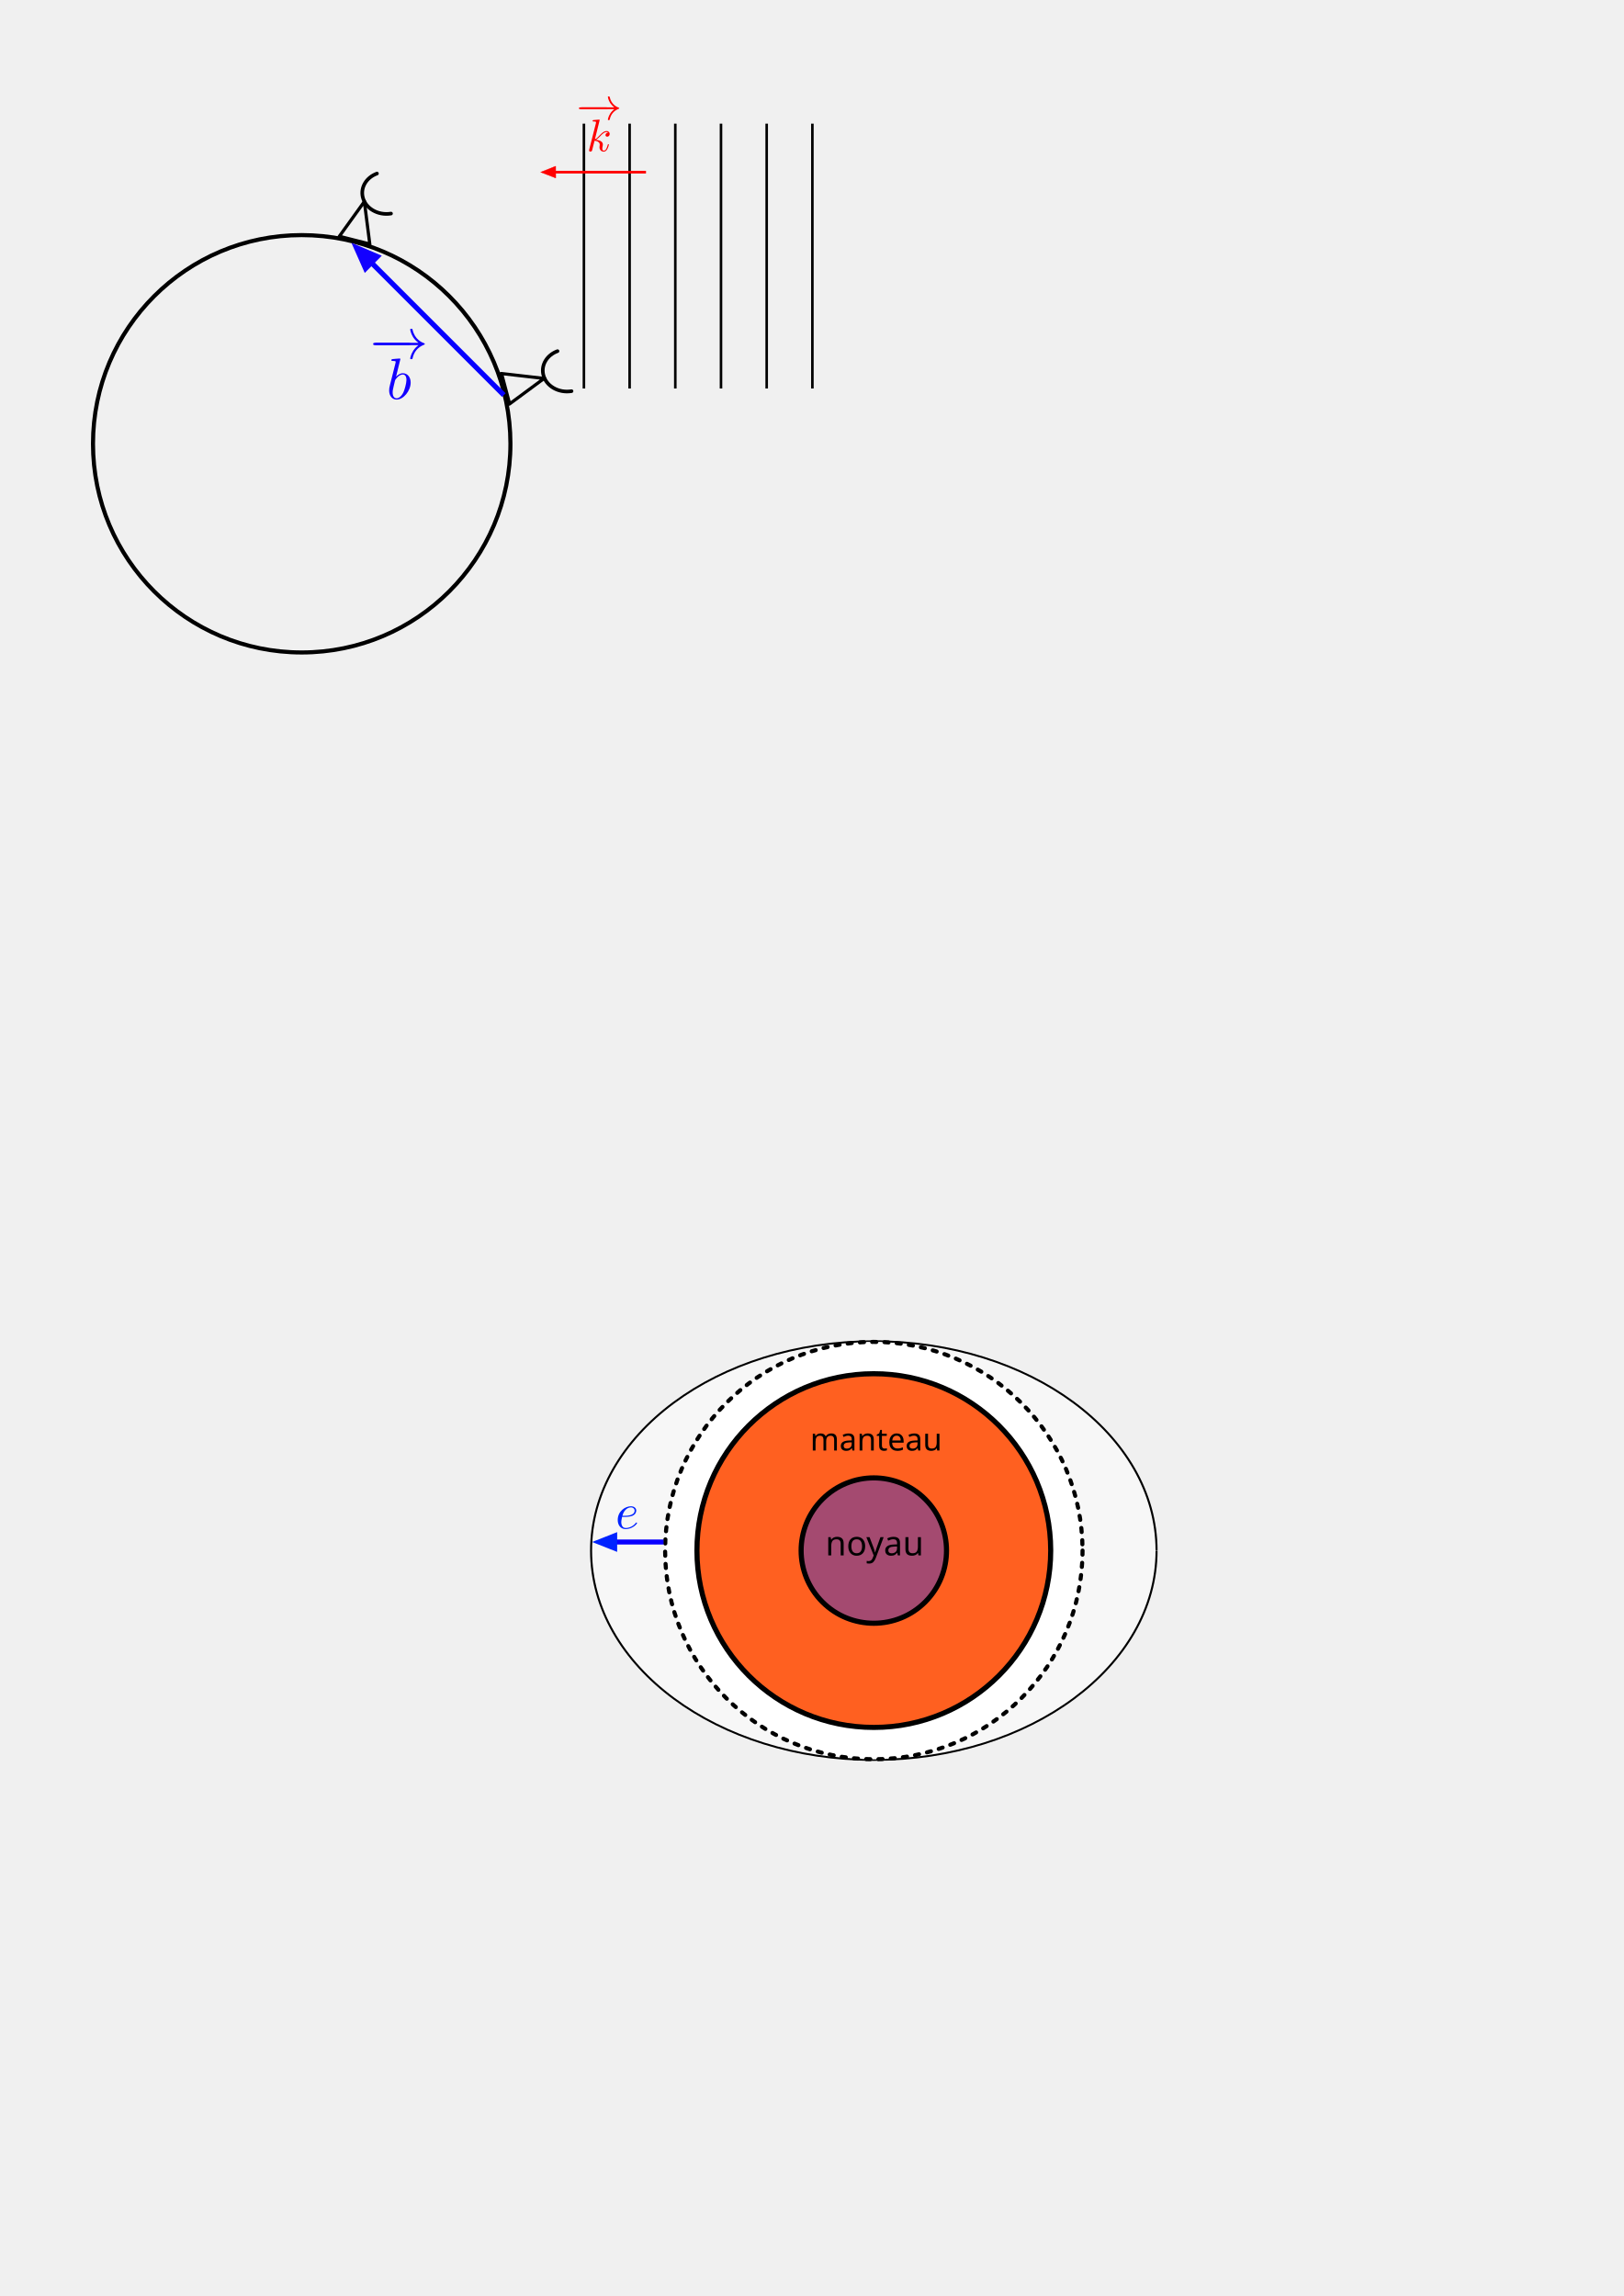
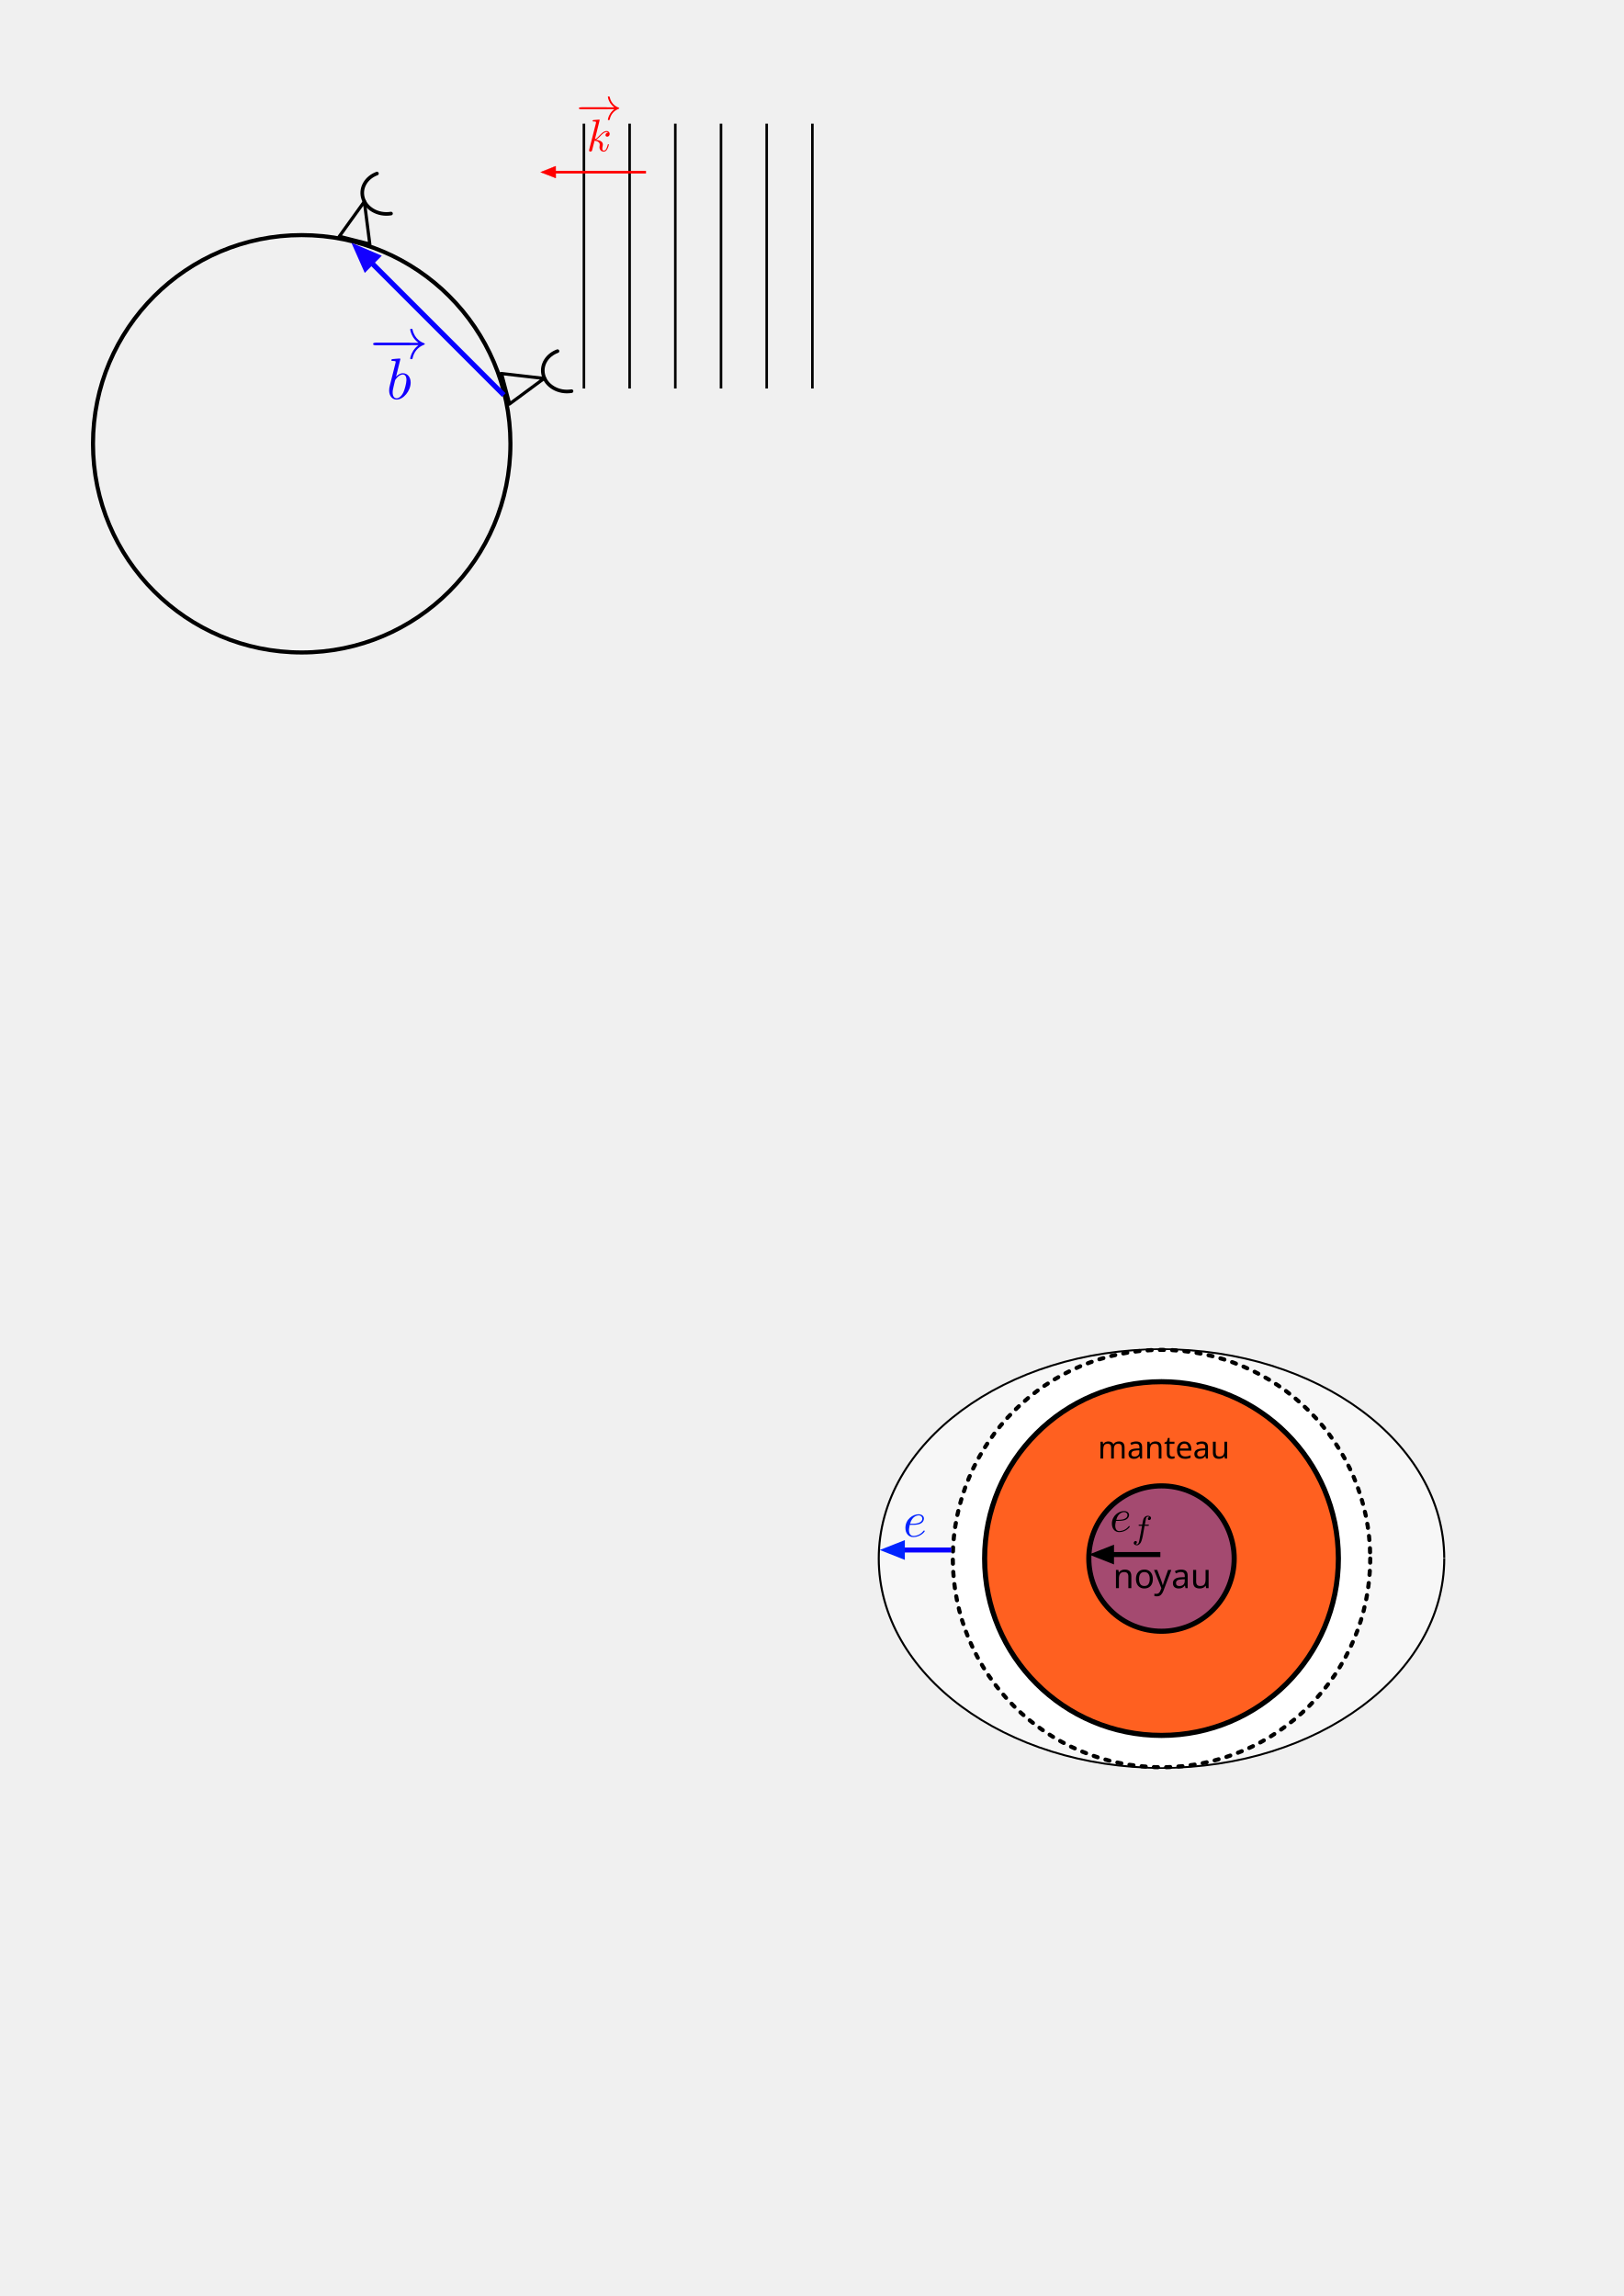
<svg xmlns="http://www.w3.org/2000/svg" width="210mm" height="297mm" id="svg2" version="1.1">
  <defs id="defs4" />
  <g id="layer1">
-     <g transform="translate(-115.1574,-226.2742)" id="g4069">
-       <path style="fill:none;stroke:#000000;stroke-width:2;stroke-linecap:round;stroke-linejoin:round;stroke-miterlimit:4;stroke-opacity:1;stroke-dasharray:none;stroke-dashoffset:0" id="path2985" d="m 364.665,443.24 c 0,56.347 -45.678,102.025 -102.025,102.025 -56.347,0 -102.025,-45.678 -102.025,-102.025 0,-56.347 45.678,-102.025 102.025,-102.025 56.282,0 101.933,45.576 102.025,101.858" />
-       <path style="fill:none;stroke:#000000;stroke-width:8.755;stroke-linecap:round;stroke-linejoin:round;stroke-miterlimit:4;stroke-opacity:1;stroke-dasharray:none;stroke-dashoffset:0" id="path3755" d="M 165.424,384.424 71.904,384.324 118.751,303.384 z" transform="matrix(0.1613701,0.04081763,-0.05978513,0.236357,292.2424,248.2666)" />
-       <path style="fill:none;stroke:#000000;stroke-width:8.576;stroke-linecap:round;stroke-linejoin:round;stroke-miterlimit:4;stroke-opacity:1;stroke-dasharray:none;stroke-dashoffset:0" id="path3759" d="m 174.073,321.462 c -31.185,5.215 -61.327,-12.541 -67.324,-39.658 -5.115,-23.129 9.026,-46.226 33.949,-55.449" transform="matrix(0.2056718,0,0,0.2056718,270.4908,264.565)" />
-       <path style="fill:none;stroke:#000000;stroke-width:8.755;stroke-linecap:round;stroke-linejoin:round;stroke-miterlimit:4;stroke-opacity:1;stroke-dasharray:none;stroke-dashoffset:0" id="path3755-4" d="M 165.424,384.424 71.904,384.324 118.751,303.384 z" transform="matrix(0.04308104,0.1607806,-0.2354936,0.06310033,447.4457,373.0545)" />
-       <path style="fill:none;stroke:#000000;stroke-width:8.576;stroke-linecap:round;stroke-linejoin:round;stroke-miterlimit:4;stroke-opacity:1;stroke-dasharray:none;stroke-dashoffset:0" id="path3759-1" d="m 174.073,321.462 c -31.185,5.215 -61.327,-12.541 -67.324,-39.658 -5.115,-23.129 9.026,-46.226 33.949,-55.449" transform="matrix(0.2056718,0,0,0.2056718,358.7425,351.3917)" />
-       <g id="g3841" transform="translate(-42.14286,-46.42857)" style="stroke-width:1.25;stroke-miterlimit:4;stroke-dasharray:none">
-         <path id="path3793" d="m 442.732,333.158 0,129.481" style="fill:none;stroke:#000000;stroke-width:1.25;stroke-linecap:butt;stroke-linejoin:miter;stroke-miterlimit:4;stroke-opacity:1;stroke-dasharray:none" />
-         <path id="path3793-8" d="m 465.068,333.158 0,129.481" style="fill:none;stroke:#000000;stroke-width:1.25;stroke-linecap:butt;stroke-linejoin:miter;stroke-miterlimit:4;stroke-opacity:1;stroke-dasharray:none" />
-         <path id="path3793-3" d="m 487.404,333.158 0,129.481" style="fill:none;stroke:#000000;stroke-width:1.25;stroke-linecap:butt;stroke-linejoin:miter;stroke-miterlimit:4;stroke-opacity:1;stroke-dasharray:none" />
-         <path id="path3793-5" d="m 509.739,333.158 0,129.481" style="fill:none;stroke:#000000;stroke-width:1.25;stroke-linecap:butt;stroke-linejoin:miter;stroke-miterlimit:4;stroke-opacity:1;stroke-dasharray:none" />
-         <path id="path3793-1" d="m 532.075,333.158 0,129.481" style="fill:none;stroke:#000000;stroke-width:1.25;stroke-linecap:butt;stroke-linejoin:miter;stroke-miterlimit:4;stroke-opacity:1;stroke-dasharray:none" />
-         <path id="path3793-4" d="m 554.41,333.158 0,129.481" style="fill:none;stroke:#000000;stroke-width:1.25;stroke-linecap:butt;stroke-linejoin:miter;stroke-miterlimit:4;stroke-opacity:1;stroke-dasharray:none" />
+     <g id="g4069" transform="translate(-115.1574,-226.2742)">
+       <path d="m 364.665,443.24 c 0,56.347 -45.678,102.025 -102.025,102.025 -56.347,0 -102.025,-45.678 -102.025,-102.025 0,-56.347 45.678,-102.025 102.025,-102.025 56.282,0 101.933,45.576 102.025,101.858" id="path2985" style="fill:none;stroke:#000000;stroke-width:2;stroke-linecap:round;stroke-linejoin:round;stroke-miterlimit:4;stroke-opacity:1;stroke-dasharray:none;stroke-dashoffset:0" />
+       <path transform="matrix(0.1613701,0.04081763,-0.05978513,0.236357,292.2424,248.2666)" d="M 165.424,384.424 71.904,384.324 118.751,303.384 z" id="path3755" style="fill:none;stroke:#000000;stroke-width:8.755;stroke-linecap:round;stroke-linejoin:round;stroke-miterlimit:4;stroke-opacity:1;stroke-dasharray:none;stroke-dashoffset:0" />
+       <path transform="matrix(0.2056718,0,0,0.2056718,270.4908,264.565)" d="m 174.073,321.462 c -31.185,5.215 -61.327,-12.541 -67.324,-39.658 -5.115,-23.129 9.026,-46.226 33.949,-55.449" id="path3759" style="fill:none;stroke:#000000;stroke-width:8.576;stroke-linecap:round;stroke-linejoin:round;stroke-miterlimit:4;stroke-opacity:1;stroke-dasharray:none;stroke-dashoffset:0" />
+       <path transform="matrix(0.04308104,0.1607806,-0.2354936,0.06310033,447.4457,373.0545)" d="M 165.424,384.424 71.904,384.324 118.751,303.384 z" id="path3755-4" style="fill:none;stroke:#000000;stroke-width:8.755;stroke-linecap:round;stroke-linejoin:round;stroke-miterlimit:4;stroke-opacity:1;stroke-dasharray:none;stroke-dashoffset:0" />
+       <path transform="matrix(0.2056718,0,0,0.2056718,358.7425,351.3917)" d="m 174.073,321.462 c -31.185,5.215 -61.327,-12.541 -67.324,-39.658 -5.115,-23.129 9.026,-46.226 33.949,-55.449" id="path3759-1" style="fill:none;stroke:#000000;stroke-width:8.576;stroke-linecap:round;stroke-linejoin:round;stroke-miterlimit:4;stroke-opacity:1;stroke-dasharray:none;stroke-dashoffset:0" />
+       <g style="stroke-width:1.25;stroke-miterlimit:4;stroke-dasharray:none" transform="translate(-42.14286,-46.42857)" id="g3841">
+         <path style="fill:none;stroke:#000000;stroke-width:1.25;stroke-linecap:butt;stroke-linejoin:miter;stroke-miterlimit:4;stroke-opacity:1;stroke-dasharray:none" d="m 442.732,333.158 0,129.481" id="path3793" />
+         <path style="fill:none;stroke:#000000;stroke-width:1.25;stroke-linecap:butt;stroke-linejoin:miter;stroke-miterlimit:4;stroke-opacity:1;stroke-dasharray:none" d="m 465.068,333.158 0,129.481" id="path3793-8" />
+         <path style="fill:none;stroke:#000000;stroke-width:1.25;stroke-linecap:butt;stroke-linejoin:miter;stroke-miterlimit:4;stroke-opacity:1;stroke-dasharray:none" d="m 487.404,333.158 0,129.481" id="path3793-3" />
+         <path style="fill:none;stroke:#000000;stroke-width:1.25;stroke-linecap:butt;stroke-linejoin:miter;stroke-miterlimit:4;stroke-opacity:1;stroke-dasharray:none" d="m 509.739,333.158 0,129.481" id="path3793-5" />
+         <path style="fill:none;stroke:#000000;stroke-width:1.25;stroke-linecap:butt;stroke-linejoin:miter;stroke-miterlimit:4;stroke-opacity:1;stroke-dasharray:none" d="m 532.075,333.158 0,129.481" id="path3793-1" />
+         <path style="fill:none;stroke:#000000;stroke-width:1.25;stroke-linecap:butt;stroke-linejoin:miter;stroke-miterlimit:4;stroke-opacity:1;stroke-dasharray:none" d="m 554.41,333.158 0,129.481" id="path3793-4" />
      </g>
-       <g transform="translate(-32.85714,0.7142857)" style="fill:#ff0000;fill-opacity:1;stroke:#ff0000;stroke-opacity:1" id="g3942">
-         <g style="fill:#ff0000;fill-opacity:1;stroke:#ff0000;stroke-opacity:1" id="g3866" transform="matrix(0.4195051,0,0,0.4195051,-34.08762,122.8374)">
-           <g word-spacing="normal" letter-spacing="normal" font-size-adjust="none" font-stretch="normal" font-weight="normal" font-variant="normal" font-style="normal" stroke-miterlimit="10.433" xml:space="preserve" transform="matrix(1.062992,0,0,-1.062992,-186.0236,789.2717)" id="content" style="font-style:normal;font-variant:normal;font-weight:normal;font-stretch:normal;letter-spacing:normal;word-spacing:normal;text-anchor:start;fill:#ff0000;fill-opacity:1;stroke:#ff0000;stroke-linecap:butt;stroke-linejoin:miter;stroke-miterlimit:10.433;stroke-opacity:1;stroke-dasharray:none;stroke-dashoffset:0">
-             <path id="path3869" d="m 1248.1,392.45 0.1,0 0.2,0 0.1,0.01 0.1,0 0.1,0.01 0.1,0.01 0,0 0.1,0.01 0.1,0.02 0.1,0.01 0,0.02 0.1,0.02 0.1,0.02 0,0.02 0.1,0.03 0,0.03 0.1,0.04 0,0.04 0.1,0.04 0,0.04 0.1,0.05 0,0.03 0,0.03 0,0.03 0,0.03 0,0.03 0.1,0.03 0,0.04 0,0.03 0,0.04 0,0.04 0,0.04 0,0.04 0,0.04 0,0.04 0,0.05 0,0.04 c 0,1 -0.9,1 -1.7,1 h -27 c -0.8,0 -1.7,0 -1.7,-1 0,-1 0.9,-1 1.7,-1 z" style="fill:#ff0000;fill-opacity:1;stroke:#ff0000;stroke-width:0;stroke-opacity:1" />
-             <path id="path3871" d="m 1256.8,392.45 -0.3,-0.19 -0.2,-0.2 -0.2,-0.19 -0.3,-0.2 -0.2,-0.19 -0.2,-0.19 -0.2,-0.19 -0.2,-0.19 -0.2,-0.18 -0.2,-0.18 -0.2,-0.18 -0.1,-0.18 -0.2,-0.17 -0.1,-0.17 -0.2,-0.17 -0.1,-0.16 -0.2,-0.15 -0.1,-0.16 -0.1,-0.15 -0.1,-0.14 -0.1,-0.14 -0.1,-0.13 -0.1,-0.13 -0.1,-0.12 -0.1,-0.11 -0.1,-0.11 0,-0.1 -0.1,-0.1 -0.1,-0.09 0,-0.08 -0.1,-0.07 0,-0.07 c -2.2,-3.44 -2.6,-6.58 -2.6,-6.62 0,-0.6 0.6,-0.6 1,-0.6 0.8,0 0.9,0.1 1.1,1 1.1,4.88 4,9.07 9.7,11.36 0.6,0.19 0.7,0.3 0.7,0.64 0,0.35 -0.3,0.5 -0.4,0.55 -2.2,0.84 -8.2,3.34 -10.1,11.72 -0.1,0.59 -0.2,0.73 -1,0.73 -0.4,0 -1,0 -1,-0.59 0,-0.09 0.4,-3.24 2.5,-6.58 1,-1.48 2.4,-3.23 4.6,-4.83 h -37 c -0.9,0 -1.8,0 -1.8,-1 0,-1 0.9,-1 1.8,-1 z" style="fill:#ff0000;fill-opacity:1;stroke:#ff0000;stroke-width:0;stroke-opacity:1" />
-             <path id="path3873" d="m 1240.7,380.47 0,0.01 0,0 0,0.01 0,0.01 0,0.01 0,0.01 0,0.02 0,0.02 0,0.02 0,0.02 0,0.02 0,0.02 0,0.03 0,0.02 -0.1,0.02 0,0.03 0,0.02 0,0.03 0,0.02 0,0.03 -0.1,0.02 0,0.01 0,0.01 0,0.01 0,0.01 0,0.01 0,0.01 -0.1,0.01 0,0.01 0,0.01 0,0.01 0,0.01 0,0 -0.1,0.01 0,0.01 0,0 0,0.01 -0.1,0 0,0.01 0,0 0,0 -0.1,0.01 0,0 0,0 0,0 c -1.2,0 -4.8,-0.41 -6.1,-0.5 -0.4,-0.05 -1,-0.09 -1,-1 0,-0.59 0.5,-0.59 1.2,-0.59 2.4,0 2.5,-0.35 2.5,-0.85 l -0.1,-1 -7.3,-28.7 c -0.2,-0.69 -0.2,-0.8 -0.2,-1.09 0,-1.15 1,-1.4 1.5,-1.4 0.6,0 1.4,0.46 1.7,1.05 0.2,0.45 2.5,9.66 2.8,10.91 1.7,-0.14 5.7,-0.94 5.7,-4.24 0,-0.34 0,-0.54 -0.1,-1.04 -0.1,-0.6 -0.2,-1.19 -0.2,-1.74 0,-2.95 2,-4.94 4.6,-4.94 1.5,0 2.8,0.8 3.9,2.65 1.3,2.18 1.8,4.93 1.8,5.03 0,0.5 -0.4,0.5 -0.6,0.5 -0.5,0 -0.5,-0.21 -0.7,-0.91 -1,-3.62 -2.1,-6.17 -4.3,-6.17 -1,0 -1.6,0.55 -1.6,2.34 0,0.85 0.2,1.99 0.4,2.78 0.2,0.86 0.2,1.05 0.2,1.55 0,3.25 -3.2,4.69 -7.4,5.23 1.5,0.91 3.1,2.5 4.3,3.69 2.4,2.64 4.7,4.78 7.1,4.78 0.3,0 0.4,0 0.5,-0.04 0.6,-0.1 0.6,-0.1 1,-0.39 0.1,-0.07 0.1,-0.11 0.2,-0.21 -2.4,-0.15 -2.8,-2.09 -2.8,-2.68 0,-0.8 0.5,-1.75 1.9,-1.75 1.3,0 2.7,1.09 2.7,3.03 0,1.5 -1.1,3.14 -3.4,3.14 -1.4,0 -3.7,-0.39 -7.3,-4.38 -1.7,-1.89 -3.6,-3.89 -5.5,-4.64 z" style="fill:#ff0000;fill-opacity:1;stroke:#ff0000;stroke-width:0;stroke-opacity:1" />
+       <g id="g3942" style="fill:#ff0000;fill-opacity:1;stroke:#ff0000;stroke-opacity:1" transform="translate(-32.85714,0.7142857)">
+         <g transform="matrix(0.4195051,0,0,0.4195051,-34.08762,122.8374)" id="g3866" style="fill:#ff0000;fill-opacity:1;stroke:#ff0000;stroke-opacity:1">
+           <g style="font-style:normal;font-variant:normal;font-weight:normal;font-stretch:normal;letter-spacing:normal;word-spacing:normal;text-anchor:start;fill:#ff0000;fill-opacity:1;stroke:#ff0000;stroke-linecap:butt;stroke-linejoin:miter;stroke-miterlimit:10.433;stroke-opacity:1;stroke-dasharray:none;stroke-dashoffset:0" id="content" transform="matrix(1.062992,0,0,-1.062992,-186.0236,789.2717)" xml:space="preserve" stroke-miterlimit="10.433" font-style="normal" font-variant="normal" font-weight="normal" font-stretch="normal" font-size-adjust="none" letter-spacing="normal" word-spacing="normal">
+             <path style="fill:#ff0000;fill-opacity:1;stroke:#ff0000;stroke-width:0;stroke-opacity:1" d="m 1248.1,392.45 0.1,0 0.2,0 0.1,0.01 0.1,0 0.1,0.01 0.1,0.01 0,0 0.1,0.01 0.1,0.02 0.1,0.01 0,0.02 0.1,0.02 0.1,0.02 0,0.02 0.1,0.03 0,0.03 0.1,0.04 0,0.04 0.1,0.04 0,0.04 0.1,0.05 0,0.03 0,0.03 0,0.03 0,0.03 0,0.03 0.1,0.03 0,0.04 0,0.03 0,0.04 0,0.04 0,0.04 0,0.04 0,0.04 0,0.04 0,0.05 0,0.04 c 0,1 -0.9,1 -1.7,1 h -27 c -0.8,0 -1.7,0 -1.7,-1 0,-1 0.9,-1 1.7,-1 z" id="path3869" />
+             <path style="fill:#ff0000;fill-opacity:1;stroke:#ff0000;stroke-width:0;stroke-opacity:1" d="m 1256.8,392.45 -0.3,-0.19 -0.2,-0.2 -0.2,-0.19 -0.3,-0.2 -0.2,-0.19 -0.2,-0.19 -0.2,-0.19 -0.2,-0.19 -0.2,-0.18 -0.2,-0.18 -0.2,-0.18 -0.1,-0.18 -0.2,-0.17 -0.1,-0.17 -0.2,-0.17 -0.1,-0.16 -0.2,-0.15 -0.1,-0.16 -0.1,-0.15 -0.1,-0.14 -0.1,-0.14 -0.1,-0.13 -0.1,-0.13 -0.1,-0.12 -0.1,-0.11 -0.1,-0.11 0,-0.1 -0.1,-0.1 -0.1,-0.09 0,-0.08 -0.1,-0.07 0,-0.07 c -2.2,-3.44 -2.6,-6.58 -2.6,-6.62 0,-0.6 0.6,-0.6 1,-0.6 0.8,0 0.9,0.1 1.1,1 1.1,4.88 4,9.07 9.7,11.36 0.6,0.19 0.7,0.3 0.7,0.64 0,0.35 -0.3,0.5 -0.4,0.55 -2.2,0.84 -8.2,3.34 -10.1,11.72 -0.1,0.59 -0.2,0.73 -1,0.73 -0.4,0 -1,0 -1,-0.59 0,-0.09 0.4,-3.24 2.5,-6.58 1,-1.48 2.4,-3.23 4.6,-4.83 h -37 c -0.9,0 -1.8,0 -1.8,-1 0,-1 0.9,-1 1.8,-1 z" id="path3871" />
+             <path style="fill:#ff0000;fill-opacity:1;stroke:#ff0000;stroke-width:0;stroke-opacity:1" d="m 1240.7,380.47 0,0.01 0,0 0,0.01 0,0.01 0,0.01 0,0.01 0,0.02 0,0.02 0,0.02 0,0.02 0,0.02 0,0.02 0,0.03 0,0.02 -0.1,0.02 0,0.03 0,0.02 0,0.03 0,0.02 0,0.03 -0.1,0.02 0,0.01 0,0.01 0,0.01 0,0.01 0,0.01 0,0.01 -0.1,0.01 0,0.01 0,0.01 0,0.01 0,0.01 0,0 -0.1,0.01 0,0.01 0,0 0,0.01 -0.1,0 0,0.01 0,0 0,0 -0.1,0.01 0,0 0,0 0,0 c -1.2,0 -4.8,-0.41 -6.1,-0.5 -0.4,-0.05 -1,-0.09 -1,-1 0,-0.59 0.5,-0.59 1.2,-0.59 2.4,0 2.5,-0.35 2.5,-0.85 l -0.1,-1 -7.3,-28.7 c -0.2,-0.69 -0.2,-0.8 -0.2,-1.09 0,-1.15 1,-1.4 1.5,-1.4 0.6,0 1.4,0.46 1.7,1.05 0.2,0.45 2.5,9.66 2.8,10.91 1.7,-0.14 5.7,-0.94 5.7,-4.24 0,-0.34 0,-0.54 -0.1,-1.04 -0.1,-0.6 -0.2,-1.19 -0.2,-1.74 0,-2.95 2,-4.94 4.6,-4.94 1.5,0 2.8,0.8 3.9,2.65 1.3,2.18 1.8,4.93 1.8,5.03 0,0.5 -0.4,0.5 -0.6,0.5 -0.5,0 -0.5,-0.21 -0.7,-0.91 -1,-3.62 -2.1,-6.17 -4.3,-6.17 -1,0 -1.6,0.55 -1.6,2.34 0,0.85 0.2,1.99 0.4,2.78 0.2,0.86 0.2,1.05 0.2,1.55 0,3.25 -3.2,4.69 -7.4,5.23 1.5,0.91 3.1,2.5 4.3,3.69 2.4,2.64 4.7,4.78 7.1,4.78 0.3,0 0.4,0 0.5,-0.04 0.6,-0.1 0.6,-0.1 1,-0.39 0.1,-0.07 0.1,-0.11 0.2,-0.21 -2.4,-0.15 -2.8,-2.09 -2.8,-2.68 0,-0.8 0.5,-1.75 1.9,-1.75 1.3,0 2.7,1.09 2.7,3.03 0,1.5 -1.1,3.14 -3.4,3.14 -1.4,0 -3.7,-0.39 -7.3,-4.38 -1.7,-1.89 -3.6,-3.89 -5.5,-4.64 z" id="path3873" />
          </g>
        </g>
-         <g style="fill:#ff0000;fill-opacity:1;stroke:#ff0000;stroke-opacity:1" id="g3938" transform="matrix(0.3718117,0,0,0.3718117,316.2246,212.3837)">
-           <path id="path3793-33" d="m 267.407,261.809 129.481,0" style="fill:#ff0000;fill-opacity:1;stroke:#ff0000;stroke-width:3.5;stroke-linecap:butt;stroke-linejoin:miter;stroke-miterlimit:4;stroke-opacity:1;stroke-dasharray:none" />
-           <path style="fill:#ff0000;fill-opacity:1;stroke:#ff0000;stroke-width:2.552;stroke-linecap:round;stroke-linejoin:round;stroke-miterlimit:4;stroke-opacity:1;stroke-dasharray:none;stroke-dashoffset:0" id="path3755-0" d="M 165.424,384.424 71.904,384.324 118.751,303.384 z" transform="matrix(-0.0013452,-0.1664469,0.243793,-0.0019703,184.6192,282.2159)" />
+         <g transform="matrix(0.3718117,0,0,0.3718117,316.2246,212.3837)" id="g3938" style="fill:#ff0000;fill-opacity:1;stroke:#ff0000;stroke-opacity:1">
+           <path style="fill:#ff0000;fill-opacity:1;stroke:#ff0000;stroke-width:3.5;stroke-linecap:butt;stroke-linejoin:miter;stroke-miterlimit:4;stroke-opacity:1;stroke-dasharray:none" d="m 267.407,261.809 129.481,0" id="path3793-33" />
+           <path transform="matrix(-0.0013452,-0.1664469,0.243793,-0.0019703,184.6192,282.2159)" d="M 165.424,384.424 71.904,384.324 118.751,303.384 z" id="path3755-0" style="fill:#ff0000;fill-opacity:1;stroke:#ff0000;stroke-width:2.552;stroke-linecap:round;stroke-linejoin:round;stroke-miterlimit:4;stroke-opacity:1;stroke-dasharray:none;stroke-dashoffset:0" />
        </g>
      </g>
-       <path id="path3793-33-5" d="m 291.776,349.765 69.665,69.665" style="fill:#1300ff;fill-opacity:1;stroke:#0600ff;stroke-width:2.5;stroke-linecap:butt;stroke-linejoin:miter;stroke-miterlimit:4;stroke-opacity:1;stroke-dasharray:none" />
-       <path style="fill:#1300ff;fill-opacity:1;stroke:#0600ff;stroke-width:0;stroke-linecap:round;stroke-linejoin:round;stroke-miterlimit:4;stroke-opacity:1;stroke-dasharray:none;stroke-dashoffset:0" id="path3755-0-1" d="M 165.424,384.424 71.904,384.324 118.751,303.384 z" transform="matrix(0.08883055,-0.09027806,0.1322293,0.1301091,236.2539,316.2012)" />
-       <g id="g4028" transform="matrix(0.537754,0,0,0.537754,-298.6601,194.9223)" style="fill:#1300ff;fill-opacity:1">
-         <g word-spacing="normal" letter-spacing="normal" font-size-adjust="none" font-stretch="normal" font-weight="normal" font-variant="normal" font-style="normal" stroke-miterlimit="10.433" xml:space="preserve" transform="matrix(1.062992,0,0,-1.062992,-186.0236,789.2717)" id="g4030" style="font-style:normal;font-variant:normal;font-weight:normal;font-stretch:normal;letter-spacing:normal;word-spacing:normal;text-anchor:start;fill:#1300ff;fill-opacity:1;stroke:#000000;stroke-linecap:butt;stroke-linejoin:miter;stroke-miterlimit:10.433;stroke-opacity:1;stroke-dasharray:none;stroke-dashoffset:0">
-           <path id="path4032" d="m 1248.1,392.45 0.1,0 0.2,0 0.1,0.01 0.1,0 0.1,0.01 0.1,0.01 0,0 0.1,0.01 0.1,0.02 0.1,0.01 0,0.02 0.1,0.02 0.1,0.02 0,0.02 0.1,0.03 0,0.03 0.1,0.04 0,0.04 0.1,0.04 0,0.04 0.1,0.05 0,0.03 0,0.03 0,0.03 0,0.03 0,0.03 0.1,0.03 0,0.04 0,0.03 0,0.04 0,0.04 0,0.04 0,0.04 0,0.04 0,0.04 0,0.05 0,0.04 c 0,1 -0.9,1 -1.7,1 h -27 c -0.8,0 -1.7,0 -1.7,-1 0,-1 0.9,-1 1.7,-1 z" style="fill:#1300ff;fill-opacity:1;stroke-width:0" />
-           <path id="path4034" d="m 1256.8,392.45 -0.3,-0.19 -0.2,-0.2 -0.2,-0.19 -0.3,-0.2 -0.2,-0.19 -0.2,-0.19 -0.2,-0.19 -0.2,-0.19 -0.2,-0.18 -0.2,-0.18 -0.2,-0.18 -0.1,-0.18 -0.2,-0.17 -0.1,-0.17 -0.2,-0.17 -0.1,-0.16 -0.2,-0.15 -0.1,-0.16 -0.1,-0.15 -0.1,-0.14 -0.1,-0.14 -0.1,-0.13 -0.1,-0.13 -0.1,-0.12 -0.1,-0.11 -0.1,-0.11 0,-0.1 -0.1,-0.1 -0.1,-0.09 0,-0.08 -0.1,-0.07 0,-0.07 c -2.2,-3.44 -2.6,-6.58 -2.6,-6.62 0,-0.6 0.6,-0.6 1,-0.6 0.8,0 0.9,0.1 1.1,1 1.1,4.88 4,9.07 9.7,11.36 0.6,0.19 0.7,0.3 0.7,0.64 0,0.35 -0.3,0.5 -0.4,0.55 -2.2,0.84 -8.2,3.34 -10.1,11.72 -0.1,0.59 -0.2,0.73 -1,0.73 -0.4,0 -1,0 -1,-0.59 0,-0.09 0.4,-3.24 2.5,-6.58 1,-1.48 2.4,-3.23 4.6,-4.83 h -37 c -0.9,0 -1.8,0 -1.8,-1 0,-1 0.9,-1 1.8,-1 z" style="fill:#1300ff;fill-opacity:1;stroke-width:0" />
-           <path id="path4036" d="m 1241.3,380.47 0,0.01 0,0 0,0.01 0,0.01 0,0.01 0,0.01 0,0.02 0,0.02 0,0.02 0,0.02 0,0.02 0,0.02 0,0.03 0,0.02 -0.1,0.02 0,0.03 0,0.02 0,0.03 0,0.02 0,0.03 -0.1,0.02 0,0.01 0,0.01 0,0.01 0,0.01 0,0.01 0,0.01 -0.1,0.01 0,0.01 0,0.01 0,0.01 0,0.01 0,0 -0.1,0.01 0,0.01 0,0 0,0.01 -0.1,0 0,0.01 0,0 0,0 -0.1,0.01 0,0 0,0 0,0 c -1.2,0 -4.8,-0.41 -6.1,-0.5 -0.4,-0.05 -1,-0.09 -1,-1 0,-0.59 0.5,-0.59 1.2,-0.59 2.4,0 2.5,-0.35 2.5,-0.85 0,-0.36 -0.4,-2.04 -0.7,-3.09 l -4.1,-16.24 c -0.6,-2.5 -0.8,-3.29 -0.8,-5.03 0,-4.73 2.7,-7.83 6.4,-7.83 v 1.1 c -1.7,0 -3.4,1.34 -3.4,5.03 0,0.95 0,1.89 0.8,5.03 l 1.1,4.59 c 0.3,1.1 0.3,1.19 0.8,1.74 2.4,3.23 4.7,3.98 5.9,3.98 1.9,0 3.2,-1.48 3.2,-4.68 0,-2.94 -1.7,-8.66 -2.6,-10.57 -1.6,-3.32 -3.9,-5.12 -5.8,-5.12 v -1.1 c 5.8,0 12,7.43 12,14.6 0,4.53 -2.7,7.97 -6.7,7.97 -2.2,0 -4.3,-1.44 -5.8,-2.99 z" style="fill:#1300ff;fill-opacity:1;stroke-width:0" />
+       <path style="fill:#1300ff;fill-opacity:1;stroke:#0600ff;stroke-width:2.5;stroke-linecap:butt;stroke-linejoin:miter;stroke-miterlimit:4;stroke-opacity:1;stroke-dasharray:none" d="m 291.776,349.765 69.665,69.665" id="path3793-33-5" />
+       <path transform="matrix(0.08883055,-0.09027806,0.1322293,0.1301091,236.2539,316.2012)" d="M 165.424,384.424 71.904,384.324 118.751,303.384 z" id="path3755-0-1" style="fill:#1300ff;fill-opacity:1;stroke:#0600ff;stroke-width:0;stroke-linecap:round;stroke-linejoin:round;stroke-miterlimit:4;stroke-opacity:1;stroke-dasharray:none;stroke-dashoffset:0" />
+       <g style="fill:#1300ff;fill-opacity:1" transform="matrix(0.537754,0,0,0.537754,-298.6601,194.9223)" id="g4028">
+         <g style="font-style:normal;font-variant:normal;font-weight:normal;font-stretch:normal;letter-spacing:normal;word-spacing:normal;text-anchor:start;fill:#1300ff;fill-opacity:1;stroke:#000000;stroke-linecap:butt;stroke-linejoin:miter;stroke-miterlimit:10.433;stroke-opacity:1;stroke-dasharray:none;stroke-dashoffset:0" id="g4030" transform="matrix(1.062992,0,0,-1.062992,-186.0236,789.2717)" xml:space="preserve" stroke-miterlimit="10.433" font-style="normal" font-variant="normal" font-weight="normal" font-stretch="normal" font-size-adjust="none" letter-spacing="normal" word-spacing="normal">
+           <path style="fill:#1300ff;fill-opacity:1;stroke-width:0" d="m 1248.1,392.45 0.1,0 0.2,0 0.1,0.01 0.1,0 0.1,0.01 0.1,0.01 0,0 0.1,0.01 0.1,0.02 0.1,0.01 0,0.02 0.1,0.02 0.1,0.02 0,0.02 0.1,0.03 0,0.03 0.1,0.04 0,0.04 0.1,0.04 0,0.04 0.1,0.05 0,0.03 0,0.03 0,0.03 0,0.03 0,0.03 0.1,0.03 0,0.04 0,0.03 0,0.04 0,0.04 0,0.04 0,0.04 0,0.04 0,0.04 0,0.05 0,0.04 c 0,1 -0.9,1 -1.7,1 h -27 c -0.8,0 -1.7,0 -1.7,-1 0,-1 0.9,-1 1.7,-1 z" id="path4032" />
+           <path style="fill:#1300ff;fill-opacity:1;stroke-width:0" d="m 1256.8,392.45 -0.3,-0.19 -0.2,-0.2 -0.2,-0.19 -0.3,-0.2 -0.2,-0.19 -0.2,-0.19 -0.2,-0.19 -0.2,-0.19 -0.2,-0.18 -0.2,-0.18 -0.2,-0.18 -0.1,-0.18 -0.2,-0.17 -0.1,-0.17 -0.2,-0.17 -0.1,-0.16 -0.2,-0.15 -0.1,-0.16 -0.1,-0.15 -0.1,-0.14 -0.1,-0.14 -0.1,-0.13 -0.1,-0.13 -0.1,-0.12 -0.1,-0.11 -0.1,-0.11 0,-0.1 -0.1,-0.1 -0.1,-0.09 0,-0.08 -0.1,-0.07 0,-0.07 c -2.2,-3.44 -2.6,-6.58 -2.6,-6.62 0,-0.6 0.6,-0.6 1,-0.6 0.8,0 0.9,0.1 1.1,1 1.1,4.88 4,9.07 9.7,11.36 0.6,0.19 0.7,0.3 0.7,0.64 0,0.35 -0.3,0.5 -0.4,0.55 -2.2,0.84 -8.2,3.34 -10.1,11.72 -0.1,0.59 -0.2,0.73 -1,0.73 -0.4,0 -1,0 -1,-0.59 0,-0.09 0.4,-3.24 2.5,-6.58 1,-1.48 2.4,-3.23 4.6,-4.83 h -37 c -0.9,0 -1.8,0 -1.8,-1 0,-1 0.9,-1 1.8,-1 z" id="path4034" />
+           <path style="fill:#1300ff;fill-opacity:1;stroke-width:0" d="m 1241.3,380.47 0,0.01 0,0 0,0.01 0,0.01 0,0.01 0,0.01 0,0.02 0,0.02 0,0.02 0,0.02 0,0.02 0,0.02 0,0.03 0,0.02 -0.1,0.02 0,0.03 0,0.02 0,0.03 0,0.02 0,0.03 -0.1,0.02 0,0.01 0,0.01 0,0.01 0,0.01 0,0.01 0,0.01 -0.1,0.01 0,0.01 0,0.01 0,0.01 0,0.01 0,0 -0.1,0.01 0,0.01 0,0 0,0.01 -0.1,0 0,0.01 0,0 0,0 -0.1,0.01 0,0 0,0 0,0 c -1.2,0 -4.8,-0.41 -6.1,-0.5 -0.4,-0.05 -1,-0.09 -1,-1 0,-0.59 0.5,-0.59 1.2,-0.59 2.4,0 2.5,-0.35 2.5,-0.85 0,-0.36 -0.4,-2.04 -0.7,-3.09 l -4.1,-16.24 c -0.6,-2.5 -0.8,-3.29 -0.8,-5.03 0,-4.73 2.7,-7.83 6.4,-7.83 v 1.1 c -1.7,0 -3.4,1.34 -3.4,5.03 0,0.95 0,1.89 0.8,5.03 l 1.1,4.59 c 0.3,1.1 0.3,1.19 0.8,1.74 2.4,3.23 4.7,3.98 5.9,3.98 1.9,0 3.2,-1.48 3.2,-4.68 0,-2.94 -1.7,-8.66 -2.6,-10.57 -1.6,-3.32 -3.9,-5.12 -5.8,-5.12 v -1.1 c 5.8,0 12,7.43 12,14.6 0,4.53 -2.7,7.97 -6.7,7.97 -2.2,0 -4.3,-1.44 -5.8,-2.99 z" id="path4036" />
        </g>
      </g>
    </g>
-     <g id="g5595">
-       <g id="g5491">
-         <path style="fill:#ffffff;fill-opacity:0.481;stroke:#000000;stroke-width:0.935;stroke-miterlimit:4;stroke-opacity:1;stroke-dasharray:none;stroke-dashoffset:0" id="path2985-9" d="m 392.714,443.24 a 130.075,102.025 0 1 1 -1.8e-4,-0.168" transform="matrix(1.062534,0,0,1.003165,148.0794,313.4335)" />
-         <path style="fill:#ffffff;fill-opacity:1;stroke:#000000;stroke-width:2;stroke-linecap:round;stroke-linejoin:round;stroke-miterlimit:4;stroke-opacity:1;stroke-dasharray:2, 4;stroke-dashoffset:0" id="path2985-2" d="m 364.665,443.24 a 102.025,102.025 0 1 1 -1.4e-4,-0.168" transform="translate(164.5032,314.8363)" />
-         <path style="fill:#ff4a00;fill-opacity:0.874;stroke:#000000;stroke-width:2.95;stroke-linecap:round;stroke-linejoin:round;stroke-miterlimit:4;stroke-opacity:1;stroke-dasharray:none;stroke-dashoffset:0" id="path2985-22" d="m 364.665,443.24 a 102.025,102.025 0 1 1 -1.4e-4,-0.168" transform="matrix(0.8474717,0,0,0.8474717,204.5632,382.4429)" />
-         <path style="fill:#0023ff;fill-opacity:0.359;stroke:#000000;stroke-width:7.178;stroke-linecap:round;stroke-linejoin:round;stroke-miterlimit:4;stroke-opacity:1;stroke-dasharray:none;stroke-dashoffset:0" id="path2985-4" d="m 364.665,443.24 a 102.025,102.025 0 1 1 -1.4e-4,-0.168" transform="matrix(0.2462771,0.2462771,-0.2462771,0.2462771,471.6206,584.2344)" />
-         <text xml:space="preserve" style="font-size:15.295px;font-style:normal;font-variant:normal;font-weight:normal;font-stretch:normal;line-height:125%;letter-spacing:0px;word-spacing:0px;fill:#000000;fill-opacity:1;stroke:none;font-family:Utopia;-inkscape-font-specification:Utopia" x="396.015" y="709.162" id="text5470">
-           <tspan x="396.015" y="709.162" id="tspan5474">manteau</tspan>
+     <g id="g3982">
+       <g id="g5491" transform="translate(140.625,3.90625)">
+         <path transform="matrix(1.062534,0,0,1.003165,148.0794,313.4335)" d="m 392.714,443.24 c 0,56.347 -58.236,102.025 -130.075,102.025 -71.838,0 -130.075,-45.678 -130.075,-102.025 0,-56.347 58.236,-102.025 130.075,-102.025 71.755,0 129.957,45.576 130.075,101.858" id="path2985-9" style="fill:#ffffff;fill-opacity:0.481;stroke:#000000;stroke-width:0.935;stroke-miterlimit:4;stroke-opacity:1;stroke-dasharray:none;stroke-dashoffset:0" />
+         <path transform="translate(164.5032,314.8363)" d="m 364.665,443.24 c 0,56.347 -45.678,102.025 -102.025,102.025 -56.347,0 -102.025,-45.678 -102.025,-102.025 0,-56.347 45.678,-102.025 102.025,-102.025 56.282,0 101.933,45.576 102.025,101.858" id="path2985-2" style="fill:#ffffff;fill-opacity:1;stroke:#000000;stroke-width:2;stroke-linecap:round;stroke-linejoin:round;stroke-miterlimit:4;stroke-opacity:1;stroke-dasharray:2, 4;stroke-dashoffset:0" />
+         <path transform="matrix(0.8474717,0,0,0.8474717,204.5632,382.4429)" d="m 364.665,443.24 c 0,56.347 -45.678,102.025 -102.025,102.025 -56.347,0 -102.025,-45.678 -102.025,-102.025 0,-56.347 45.678,-102.025 102.025,-102.025 56.282,0 101.933,45.576 102.025,101.858" id="path2985-22" style="fill:#ff4a00;fill-opacity:0.874;stroke:#000000;stroke-width:2.95;stroke-linecap:round;stroke-linejoin:round;stroke-miterlimit:4;stroke-opacity:1;stroke-dasharray:none;stroke-dashoffset:0" />
+         <path transform="matrix(0.2462771,0.2462771,-0.2462771,0.2462771,471.6206,584.2344)" d="m 364.665,443.24 c 0,56.347 -45.678,102.025 -102.025,102.025 -56.347,0 -102.025,-45.678 -102.025,-102.025 0,-56.347 45.678,-102.025 102.025,-102.025 56.282,0 101.933,45.576 102.025,101.858" id="path2985-4" style="fill:#0023ff;fill-opacity:0.359;stroke:#000000;stroke-width:7.178;stroke-linecap:round;stroke-linejoin:round;stroke-miterlimit:4;stroke-opacity:1;stroke-dasharray:none;stroke-dashoffset:0" />
+         <text id="text5470" y="709.162" x="396.015" style="font-size:15.295px;font-style:normal;font-variant:normal;font-weight:normal;font-stretch:normal;line-height:125%;letter-spacing:0px;word-spacing:0px;fill:#000000;fill-opacity:1;stroke:none;font-family:Utopia;-inkscape-font-specification:Utopia" xml:space="preserve">
+           <tspan id="tspan5474" y="709.162" x="396.015">manteau</tspan>
        </text>
-         <text xml:space="preserve" style="font-size:16.635px;font-style:normal;font-variant:normal;font-weight:normal;font-stretch:normal;line-height:125%;letter-spacing:0px;word-spacing:0px;fill:#000000;fill-opacity:1;stroke:none;font-family:Utopia;-inkscape-font-specification:Utopia" x="403.458" y="760.432" id="text5478">
-           <tspan id="tspan5480" x="403.458" y="760.432">noyau</tspan>
+         <text id="text5478" y="772.541" x="403.458" style="font-size:16.635px;font-style:normal;font-variant:normal;font-weight:normal;font-stretch:normal;line-height:125%;letter-spacing:0px;word-spacing:0px;fill:#000000;fill-opacity:1;stroke:none;font-family:Utopia;-inkscape-font-specification:Utopia" xml:space="preserve">
+           <tspan y="772.541" x="403.458" id="tspan5480">noyau</tspan>
        </text>
      </g>
-       <g transform="translate(66.01505,57.72864)" id="g5587">
+       <g id="g5587" transform="translate(206.6401,61.63489)">
        <g id="g5583">
-           <path style="fill:#0023ff;fill-opacity:1;stroke:#0900ff;stroke-width:2.447;stroke-linecap:butt;stroke-linejoin:miter;stroke-miterlimit:4;stroke-opacity:1;stroke-dasharray:none" d="m 232.206,696.163 26.12,0" id="path3793-33-5-0" />
-           <path transform="matrix(-3.1773085e-5,-0.1034023,0.1514523,-4.6552951e-5,177.4593,708.4511)" d="M 165.424,384.424 71.904,384.324 118.751,303.384 z" id="path3755-0-1-9" style="fill:#0023ff;fill-opacity:1;stroke:#0900ff;stroke-width:0;stroke-linecap:round;stroke-linejoin:round;stroke-miterlimit:4;stroke-opacity:1;stroke-dasharray:none;stroke-dashoffset:0" />
+           <path id="path3793-33-5-0" d="m 232.206,696.163 26.12,0" style="fill:#0023ff;fill-opacity:1;stroke:#0900ff;stroke-width:2.447;stroke-linecap:butt;stroke-linejoin:miter;stroke-miterlimit:4;stroke-opacity:1;stroke-dasharray:none" />
+           <path style="fill:#0023ff;fill-opacity:1;stroke:#0900ff;stroke-width:0;stroke-linecap:round;stroke-linejoin:round;stroke-miterlimit:4;stroke-opacity:1;stroke-dasharray:none;stroke-dashoffset:0" id="path3755-0-1-9" d="M 165.424,384.424 71.904,384.324 118.751,303.384 z" transform="matrix(-3.1773085e-5,-0.1034023,0.1514523,-4.6552951e-5,177.4593,708.4511)" />
        </g>
-         <g id="g5414" transform="matrix(0.46515,0,0,0.46515,-286.1458,493.7453)" style="fill:#0023ff;fill-opacity:1">
-           <g word-spacing="normal" letter-spacing="normal" font-size-adjust="none" font-stretch="normal" font-weight="normal" font-variant="normal" font-style="normal" stroke-miterlimit="10.433" xml:space="preserve" transform="matrix(1.062992,0,0,-1.062992,-186.0236,789.2717)" id="g5416" style="font-style:normal;font-variant:normal;font-weight:normal;font-stretch:normal;letter-spacing:normal;word-spacing:normal;text-anchor:start;fill:#0023ff;fill-opacity:1;stroke:#000000;stroke-linecap:butt;stroke-linejoin:miter;stroke-miterlimit:10.433;stroke-opacity:1;stroke-dasharray:none;stroke-dashoffset:0">
-             <path id="path5418" d="m 1237.9,357.96 0.1,0 0.2,0 0.1,0 0.2,0 0.2,0.01 0.2,0 0.2,0.01 0.2,0.01 0.2,0.01 0.3,0.01 0.2,0.02 0.3,0.01 0.2,0.02 0.3,0.02 0.5,0.05 0.5,0.07 0.6,0.08 0.5,0.09 0.6,0.11 0.5,0.12 0.3,0.07 0.2,0.08 0.3,0.08 0.2,0.08 0.3,0.09 0.2,0.1 c 3.5,1.5 3.7,4.44 3.7,5.12 0,2.21 -1.9,4.24 -5.3,4.24 v -1.1 c 2.3,0 3.7,-1.43 3.7,-3.14 0,-5.17 -8,-5.17 -10,-5.17 h -2.1 c 2,7.56 7.1,8.31 8.4,8.31 v 1.1 c -5.5,0 -13,-4.83 -13,-13.55 0,-5.08 2.9,-9.02 7.8,-9.02 7.1,0 11.3,5.29 11.3,5.88 0,0.3 -0.3,0.66 -0.6,0.66 -0.3,0 -0.4,-0.11 -0.7,-0.5 -3.9,-4.94 -9.3,-4.94 -9.9,-4.94 -3.9,0 -4.4,4.19 -4.4,5.78 0,0.59 0.1,2.14 0.8,5.19 z" style="fill:#0023ff;fill-opacity:1;stroke:#0900ff;stroke-width:0;stroke-opacity:1" />
+         <g style="fill:#0023ff;fill-opacity:1" transform="matrix(0.46515,0,0,0.46515,-286.1458,493.7453)" id="g5414">
+           <g style="font-style:normal;font-variant:normal;font-weight:normal;font-stretch:normal;letter-spacing:normal;word-spacing:normal;text-anchor:start;fill:#0023ff;fill-opacity:1;stroke:#000000;stroke-linecap:butt;stroke-linejoin:miter;stroke-miterlimit:10.433;stroke-opacity:1;stroke-dasharray:none;stroke-dashoffset:0" id="g5416" transform="matrix(1.062992,0,0,-1.062992,-186.0236,789.2717)" xml:space="preserve" stroke-miterlimit="10.433" font-style="normal" font-variant="normal" font-weight="normal" font-stretch="normal" font-size-adjust="none" letter-spacing="normal" word-spacing="normal">
+             <path style="fill:#0023ff;fill-opacity:1;stroke:#0900ff;stroke-width:0;stroke-opacity:1" d="m 1237.9,357.96 0.1,0 0.2,0 0.1,0 0.2,0 0.2,0.01 0.2,0 0.2,0.01 0.2,0.01 0.2,0.01 0.3,0.01 0.2,0.02 0.3,0.01 0.2,0.02 0.3,0.02 0.5,0.05 0.5,0.07 0.6,0.08 0.5,0.09 0.6,0.11 0.5,0.12 0.3,0.07 0.2,0.08 0.3,0.08 0.2,0.08 0.3,0.09 0.2,0.1 c 3.5,1.5 3.7,4.44 3.7,5.12 0,2.21 -1.9,4.24 -5.3,4.24 v -1.1 c 2.3,0 3.7,-1.43 3.7,-3.14 0,-5.17 -8,-5.17 -10,-5.17 h -2.1 c 2,7.56 7.1,8.31 8.4,8.31 v 1.1 c -5.5,0 -13,-4.83 -13,-13.55 0,-5.08 2.9,-9.02 7.8,-9.02 7.1,0 11.3,5.29 11.3,5.88 0,0.3 -0.3,0.66 -0.6,0.66 -0.3,0 -0.4,-0.11 -0.7,-0.5 -3.9,-4.94 -9.3,-4.94 -9.9,-4.94 -3.9,0 -4.4,4.19 -4.4,5.78 0,0.59 0.1,2.14 0.8,5.19 z" id="path5418" />
+           </g>
+         </g>
+       </g>
+       <g style="fill:#000000;fill-opacity:1" transform="translate(157.0312,3.515625)" id="g3970">
+         <g style="fill:#000000;fill-opacity:1" transform="translate(151.8513,60.34061)" id="g5587-5">
+           <g style="fill:#000000;fill-opacity:1" id="g5583-4">
+             <path style="fill:#000000;fill-opacity:1;stroke:#000000;stroke-width:2.447;stroke-linecap:butt;stroke-linejoin:miter;stroke-miterlimit:4;stroke-opacity:1;stroke-dasharray:none" d="m 232.206,696.163 26.12,0" id="path3793-33-5-0-2" />
+             <path transform="matrix(-3.1773085e-5,-0.1034023,0.1514523,-4.6552951e-5,177.4593,708.4511)" d="M 165.424,384.424 71.904,384.324 118.751,303.384 z" id="path3755-0-1-9-2" style="fill:#000000;fill-opacity:1;stroke:#0900ff;stroke-width:0;stroke-linecap:round;stroke-linejoin:round;stroke-miterlimit:4;stroke-opacity:1;stroke-dasharray:none;stroke-dashoffset:0" />
+           </g>
+           <g id="g5414-0" transform="matrix(0.46515,0,0,0.46515,-286.1458,493.7453)" style="fill:#000000;fill-opacity:1">
+             <g word-spacing="normal" letter-spacing="normal" font-size-adjust="none" font-stretch="normal" font-weight="normal" font-variant="normal" font-style="normal" stroke-miterlimit="10.433" xml:space="preserve" transform="matrix(1.062992,0,0,-1.062992,-186.0236,789.2717)" id="g5416-8" style="font-style:normal;font-variant:normal;font-weight:normal;font-stretch:normal;letter-spacing:normal;word-spacing:normal;text-anchor:start;fill:#000000;fill-opacity:1;stroke:#000000;stroke-linecap:butt;stroke-linejoin:miter;stroke-miterlimit:10.433;stroke-opacity:1;stroke-dasharray:none;stroke-dashoffset:0" />
+           </g>
+         </g>
+         <g id="g3136" transform="matrix(0.4294564,0,0,0.4294564,-89.60913,564.4845)" style="fill:#000000;fill-opacity:1">
+           <g word-spacing="normal" letter-spacing="normal" font-size-adjust="none" font-stretch="normal" font-weight="normal" font-variant="normal" font-style="normal" stroke-miterlimit="10.433" xml:space="preserve" transform="matrix(1.062992,0,0,-1.062992,-186.0236,789.2717)" id="g3138" style="font-style:normal;font-variant:normal;font-weight:normal;font-stretch:normal;letter-spacing:normal;word-spacing:normal;text-anchor:start;fill:#000000;fill-opacity:1;stroke:#000000;stroke-linecap:butt;stroke-linejoin:miter;stroke-miterlimit:10.433;stroke-opacity:1;stroke-dasharray:none;stroke-dashoffset:0">
+             <path id="path3140" d="m 1224.9,357.96 0.2,0 0.1,0 0.2,0 0.2,0 0.1,0.01 0.2,0 0.3,0.01 0.2,0.01 0.2,0.01 0.2,0.01 0.3,0.02 0.2,0.01 0.3,0.02 0.2,0.02 0.5,0.05 0.6,0.07 0.5,0.08 0.6,0.09 0.5,0.11 0.5,0.12 0.3,0.07 0.3,0.08 0.2,0.08 0.3,0.08 0.2,0.09 0.2,0.1 c 3.5,1.5 3.8,4.44 3.8,5.12 0,2.21 -1.9,4.24 -5.4,4.24 v -1.1 c 2.4,0 3.7,-1.43 3.7,-3.14 0,-5.17 -7.9,-5.17 -10,-5.17 h -2 c 1.9,7.56 7.1,8.31 8.3,8.31 v 1.1 c -5.5,0 -13,-4.83 -13,-13.55 0,-5.08 2.9,-9.02 7.8,-9.02 7.1,0 11.3,5.29 11.3,5.88 0,0.3 -0.3,0.66 -0.6,0.66 -0.2,0 -0.3,-0.11 -0.6,-0.5 -4,-4.94 -9.4,-4.94 -10,-4.94 -3.9,0 -4.3,4.19 -4.3,5.78 0,0.59 0,2.14 0.8,5.19 z" style="fill:#000000;fill-opacity:1;stroke-width:0" />
+             <path id="path3142" d="m 1252.9,352.64 h 3.5 c 0.7,0 1.1,0 1.1,0.77 0,0.48 -0.4,0.48 -1.1,0.48 h -3.2 c 0.8,4.43 1.1,6.04 1.3,7.05 0.2,0.77 1,1.5 1.8,1.5 0.1,0 1,0 1.7,-0.42 -1.5,-0.45 -1.6,-1.72 -1.6,-1.92 0,-0.77 0.6,-1.28 1.4,-1.28 1,0 2,0.79 2,2.12 0,1.6 -1.7,2.47 -3.5,2.47 -1.5,0 -3.2,-0.87 -4.2,-2.61 -0.7,-1.3 -0.9,-2.86 -1.7,-6.91 h -2.7 c -0.7,0 -1.2,0 -1.2,-0.76 0,-0.49 0.5,-0.49 1.1,-0.49 h 2.6 c 0,-0.21 -2.2,-12.75 -3.1,-16.48 -0.2,-0.77 -0.7,-3.41 -2.4,-3.41 0,0 -0.9,0 -1.5,0.41 1.4,0.45 1.5,1.72 1.5,1.92 0,0.77 -0.6,1.28 -1.4,1.28 -0.9,0 -2,-0.79 -2,-2.12 0,-1.56 1.6,-2.47 3.4,-2.47 2.2,0 3.7,2.3 4.2,3.06 1.2,2.35 2,6.63 2.1,7.05 z" style="fill:#000000;fill-opacity:1;stroke-width:0" />
          </g>
        </g>
      </g>
    </g>
  </g>
</svg>
